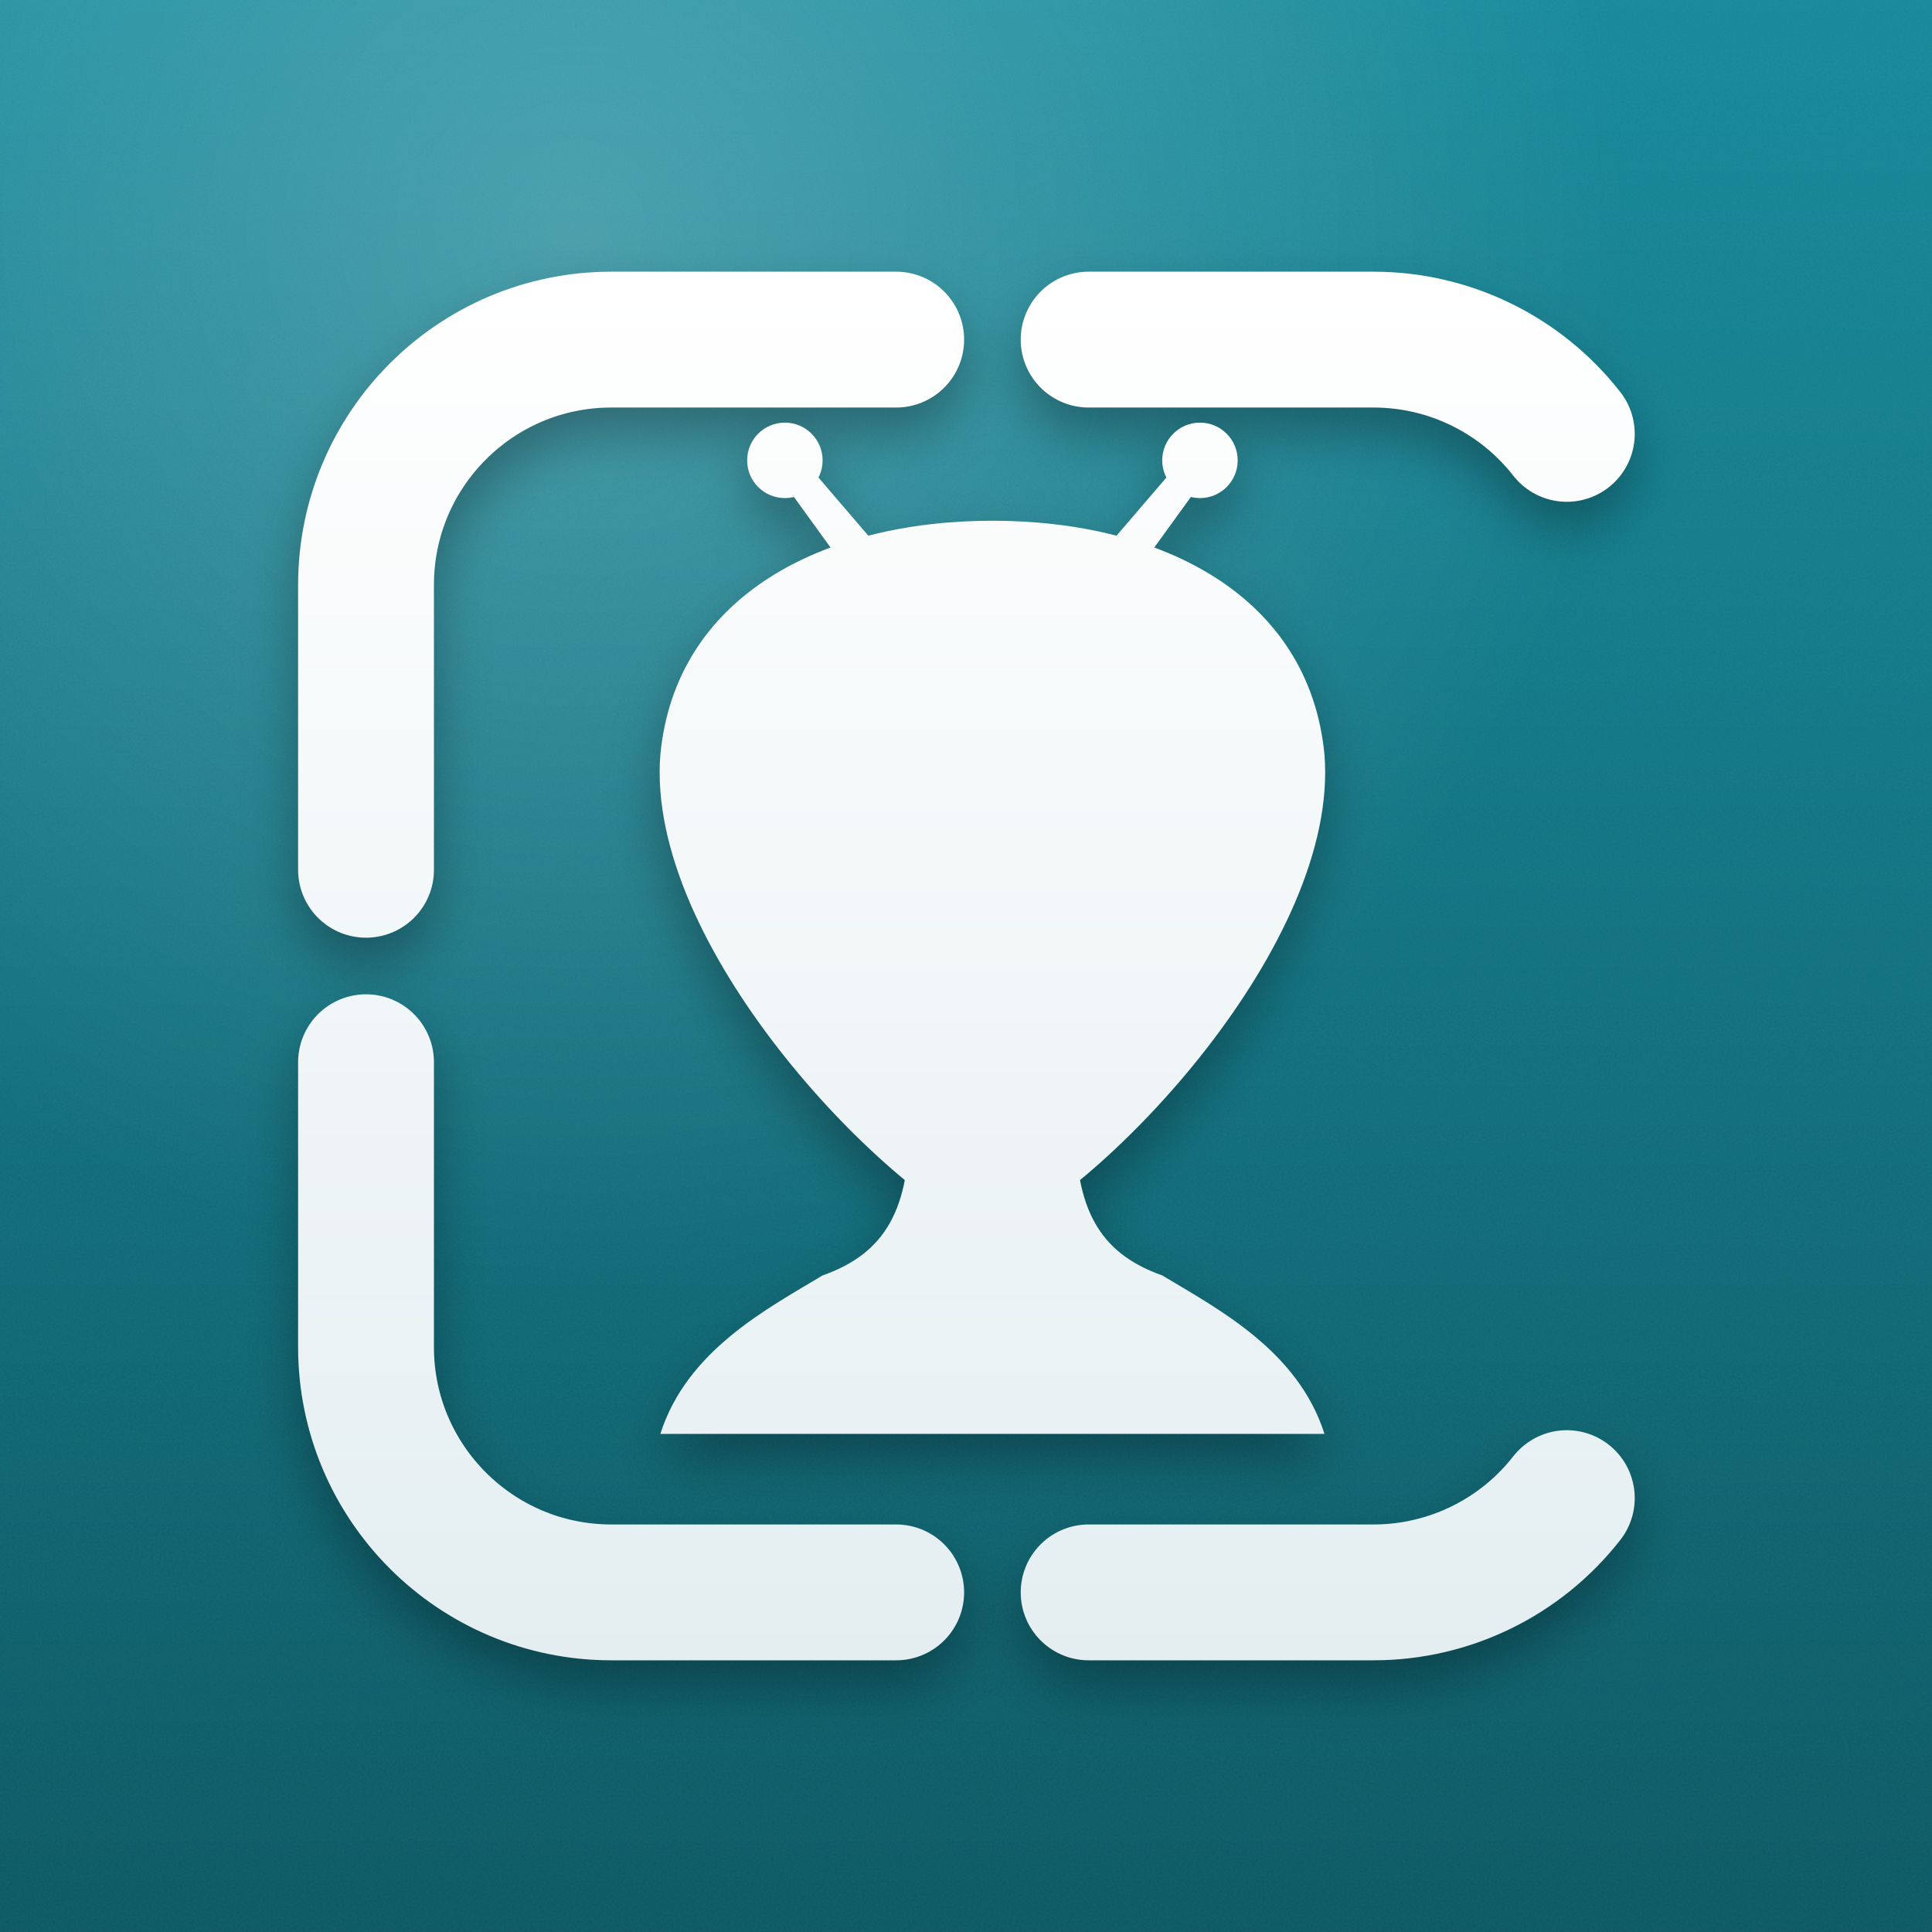
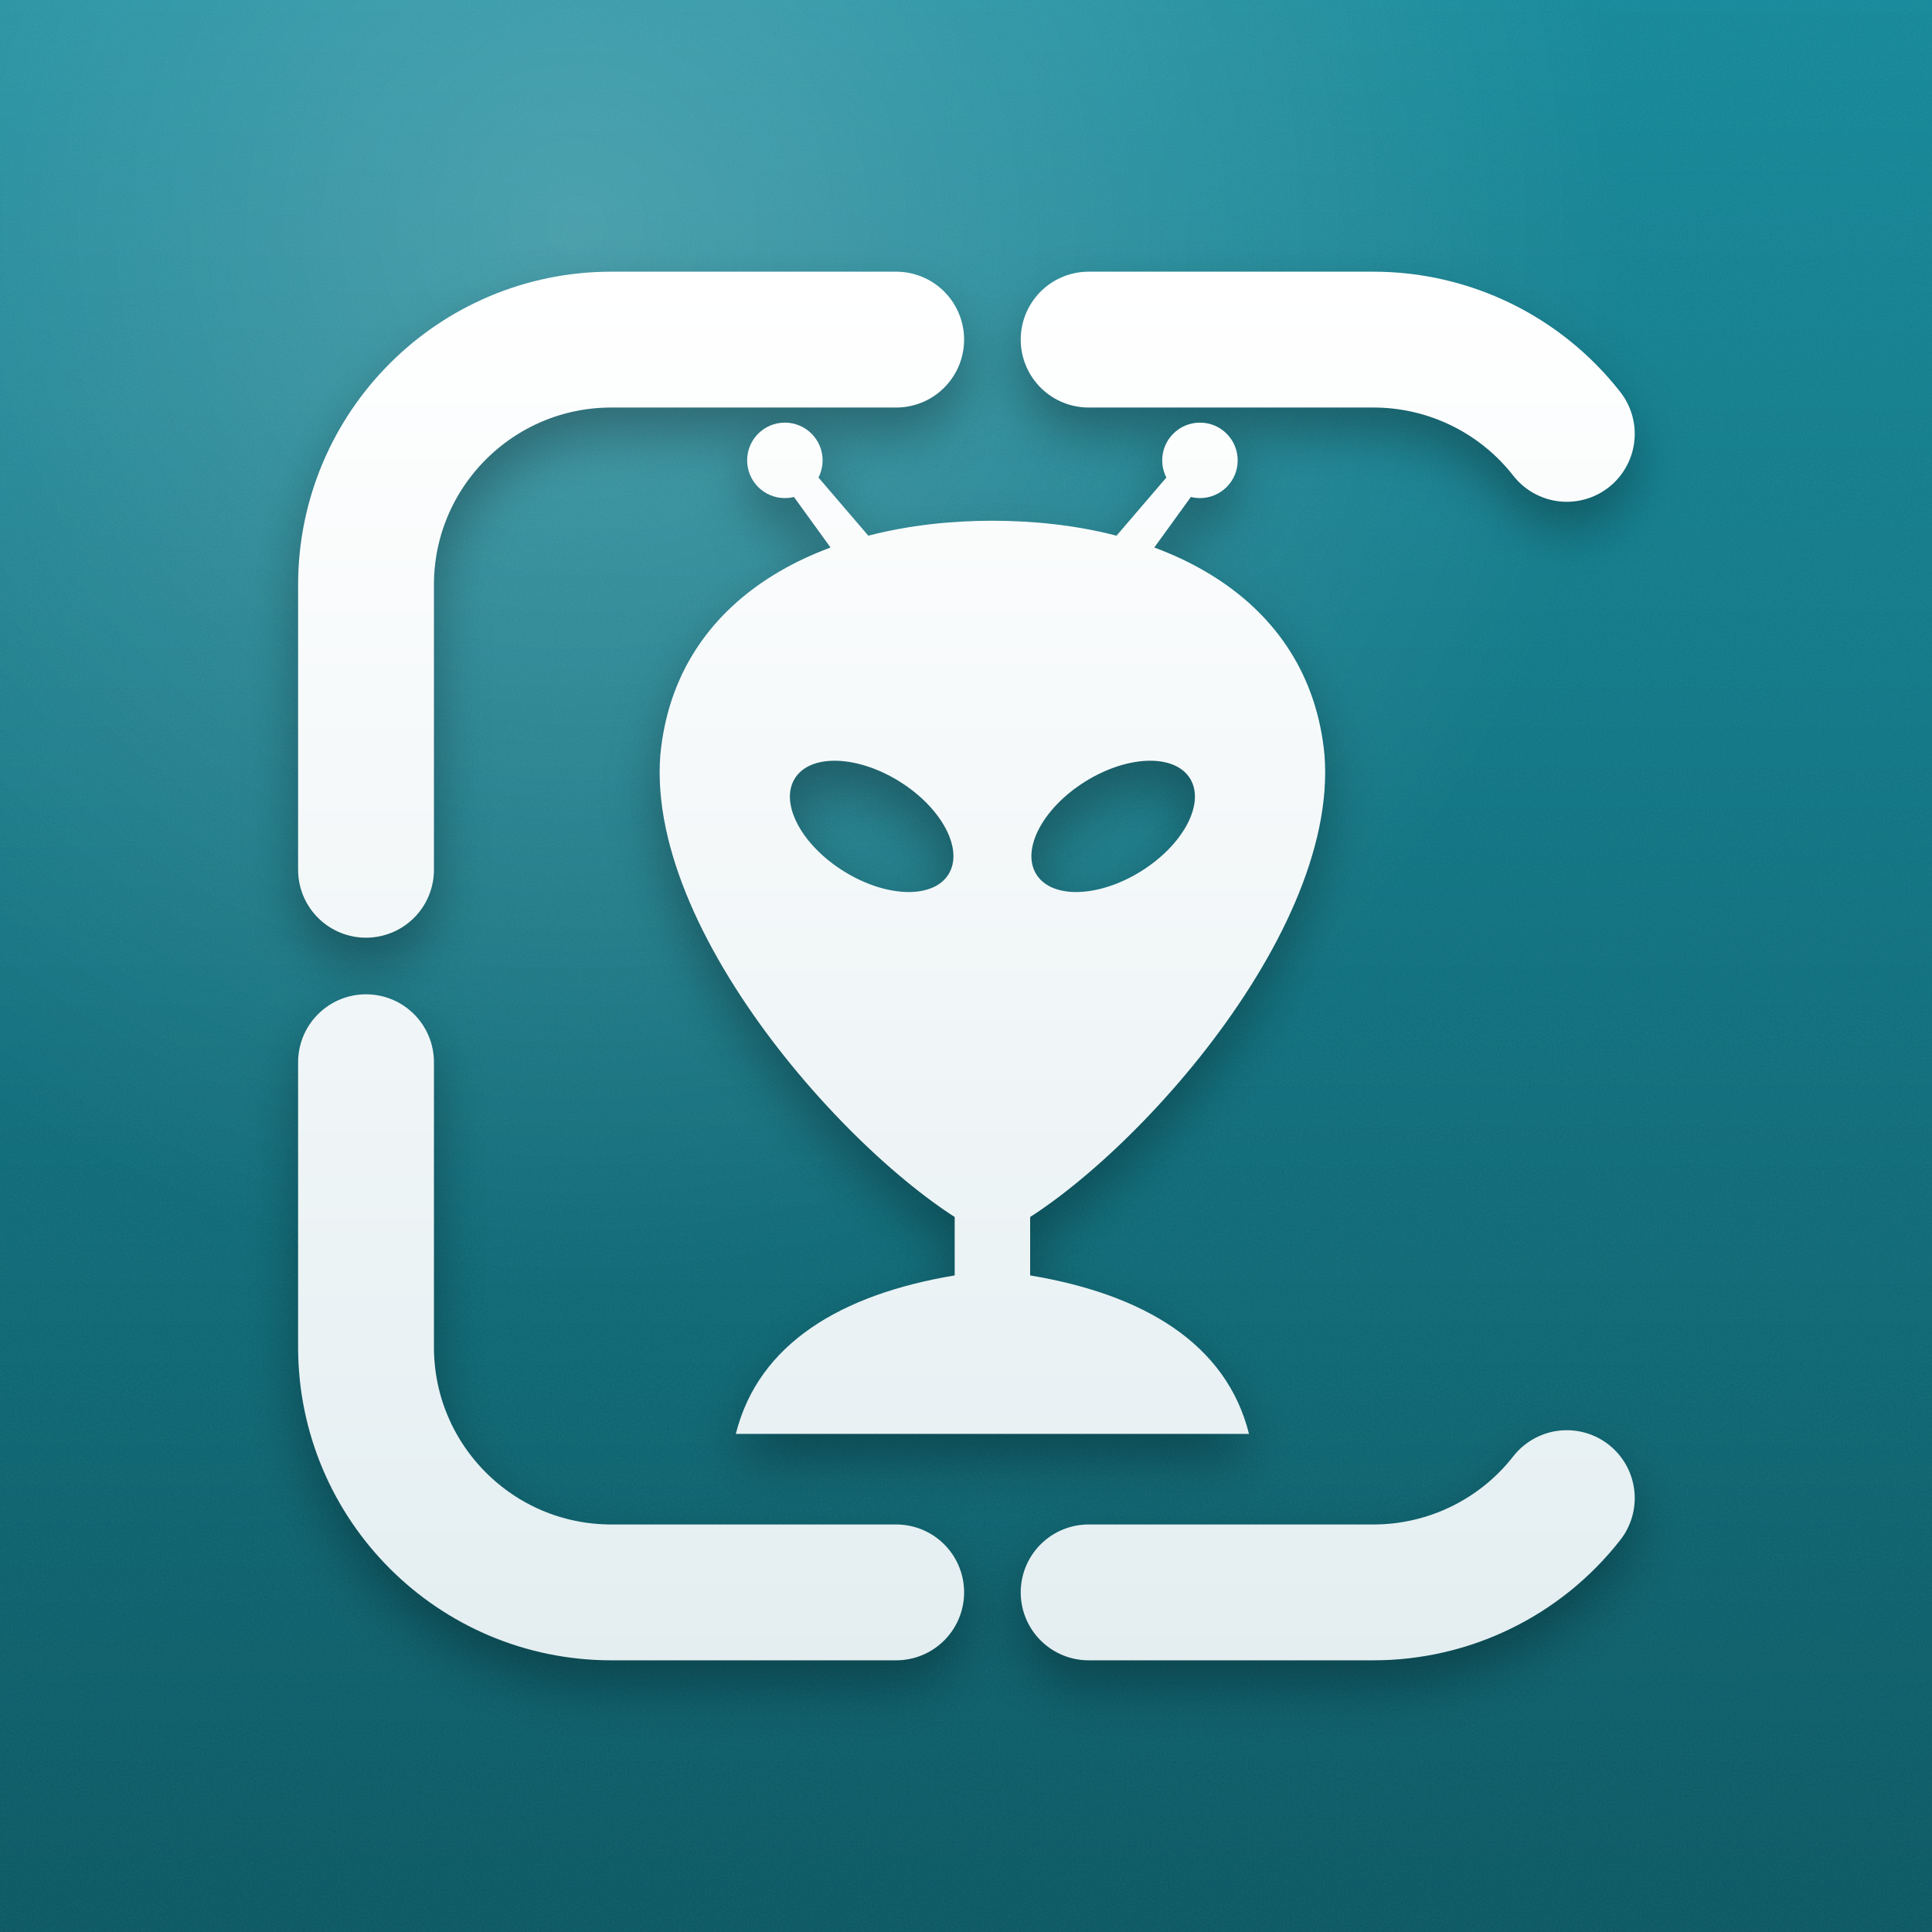
<svg xmlns="http://www.w3.org/2000/svg" viewBox="0 0 1024 1024">
  <defs>
    <linearGradient id="field" x1="0" y1="0" x2="0" y2="1">
      <stop offset="0" stop-color="#15899A" />
      <stop offset="1" stop-color="#0A5863" />
    </linearGradient>
    <radialGradient id="light" cx="0.3" cy="0.12" r="0.9">
      <stop offset="0" stop-color="#FFFFFF" stop-opacity="0.22" />
      <stop offset="0.6" stop-color="#FFFFFF" stop-opacity="0" />
    </radialGradient>
    <linearGradient id="mark" gradientUnits="userSpaceOnUse" x1="0" y1="150" x2="0" y2="880">
      <stop offset="0" stop-color="#FFFFFF" />
      <stop offset="1" stop-color="#E4EEF1" />
    </linearGradient>
    <filter id="grain" x="0" y="0" width="1" height="1" color-interpolation-filters="sRGB">
      <feTurbulence type="fractalNoise" baseFrequency="0.9" numOctaves="2" seed="7" result="n" />
      <feColorMatrix in="n" type="matrix" values="0 0 0 0 1  0 0 0 0 1  0 0 0 0 1  0.33 0.33 0.33 0 -0.28" />
    </filter>
    <filter id="shadow" x="-0.2" y="-0.2" width="1.4" height="1.4" color-interpolation-filters="sRGB">
      <feGaussianBlur in="SourceAlpha" stdDeviation="14" />
      <feOffset dy="14" />
      <feComponentTransfer>
        <feFuncA type="linear" slope="0.30" />
      </feComponentTransfer>
    </filter>
    <mask id="cut" maskUnits="userSpaceOnUse" x="0" y="0" width="1024" height="1024">
      <rect width="1024" height="1024" fill="#FFFFFF" />
+       <ellipse fill="#000000" stroke="none" cx="462" cy="438" rx="48" ry="28" transform="rotate(32 462 438)" />
+       <ellipse fill="#000000" stroke="none" cx="590" cy="438" rx="48" ry="28" transform="rotate(-32 590 438)" />
    </mask>
    <g id="glyph" mask="url(#cut)">
      <g fill="none" stroke-width="72" stroke-linecap="round" stroke-linejoin="round">
        <path d="M 475 180 H 324 A 130 130 0 0 0 194 310 V 461" />
        <path d="M 475 844 H 324 A 130 130 0 0 1 194 714 V 563" />
        <path d="M 577 180 H 728 A 130 130 0 0 1 830.44 229.96" />
        <path d="M 577 844 H 728 A 130 130 0 0 0 830.44 794.04" />
      </g>
      <g stroke="none">
-         <path d="M 482 596 C 482 640 470 664 436 676 C 406 694 364 716 350 760 H 702 C 688 716 646 694 616 676 C 582 664 570 640 570 596 Z" />
+         <path d="M 506 630 V 676 C 446 686 402 712 390 760 H 662 C 650 712 606 686 546 676 V 630 Z" />
        <path d="M 526 656 C 466 630 342 500 350 400 C 358 316 436 276 526 276 C 616 276 694 316 702 400 C 710 500 586 630 526 656 Z" />
        <path d="M 474 300 L 426 244 L 414 254 L 456 312 Z" />
        <circle cx="416" cy="244" r="20" />
        <path d="M 578 300 L 626 244 L 638 254 L 596 312 Z" />
        <circle cx="636" cy="244" r="20" />
      </g>
    </g>
  </defs>
  <rect width="1024" height="1024" fill="url(#field)" />
  <rect width="1024" height="1024" fill="url(#light)" />
  <rect width="1024" height="1024" filter="url(#grain)" opacity="0.10" />
  <use href="#glyph" fill="#000000" stroke="#000000" filter="url(#shadow)" />
  <use href="#glyph" fill="url(#mark)" stroke="url(#mark)" />
</svg>
